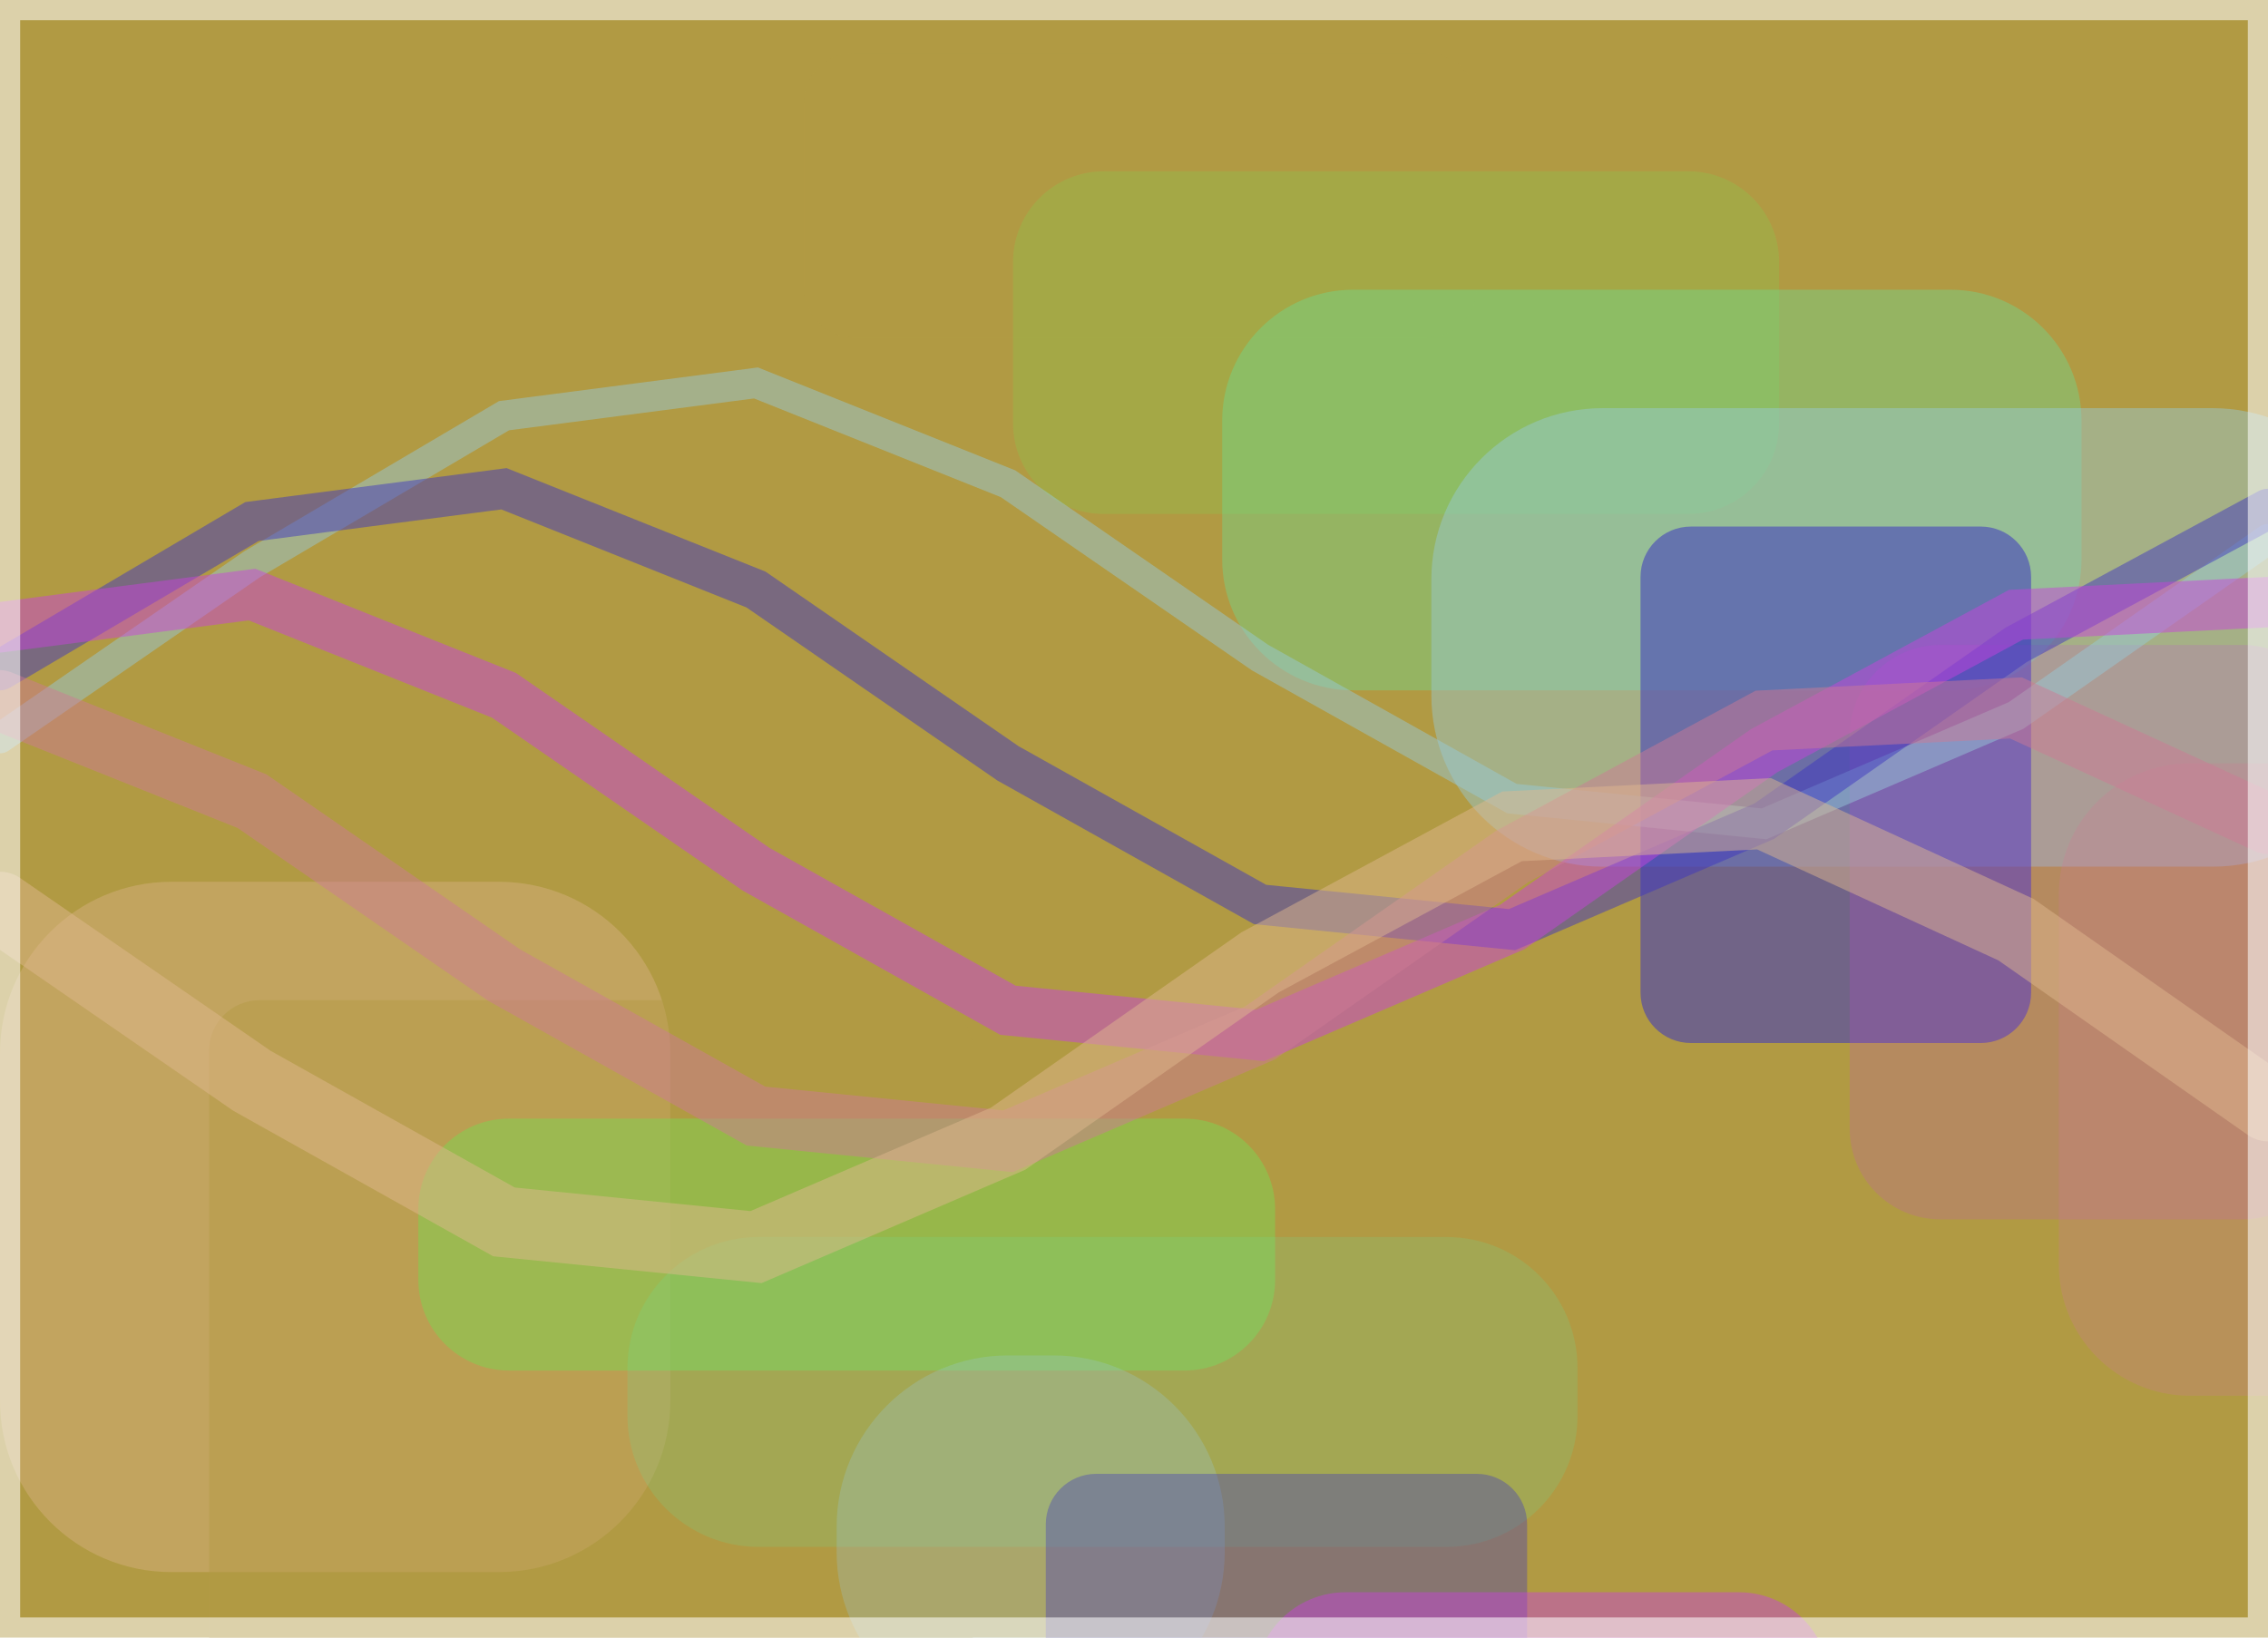
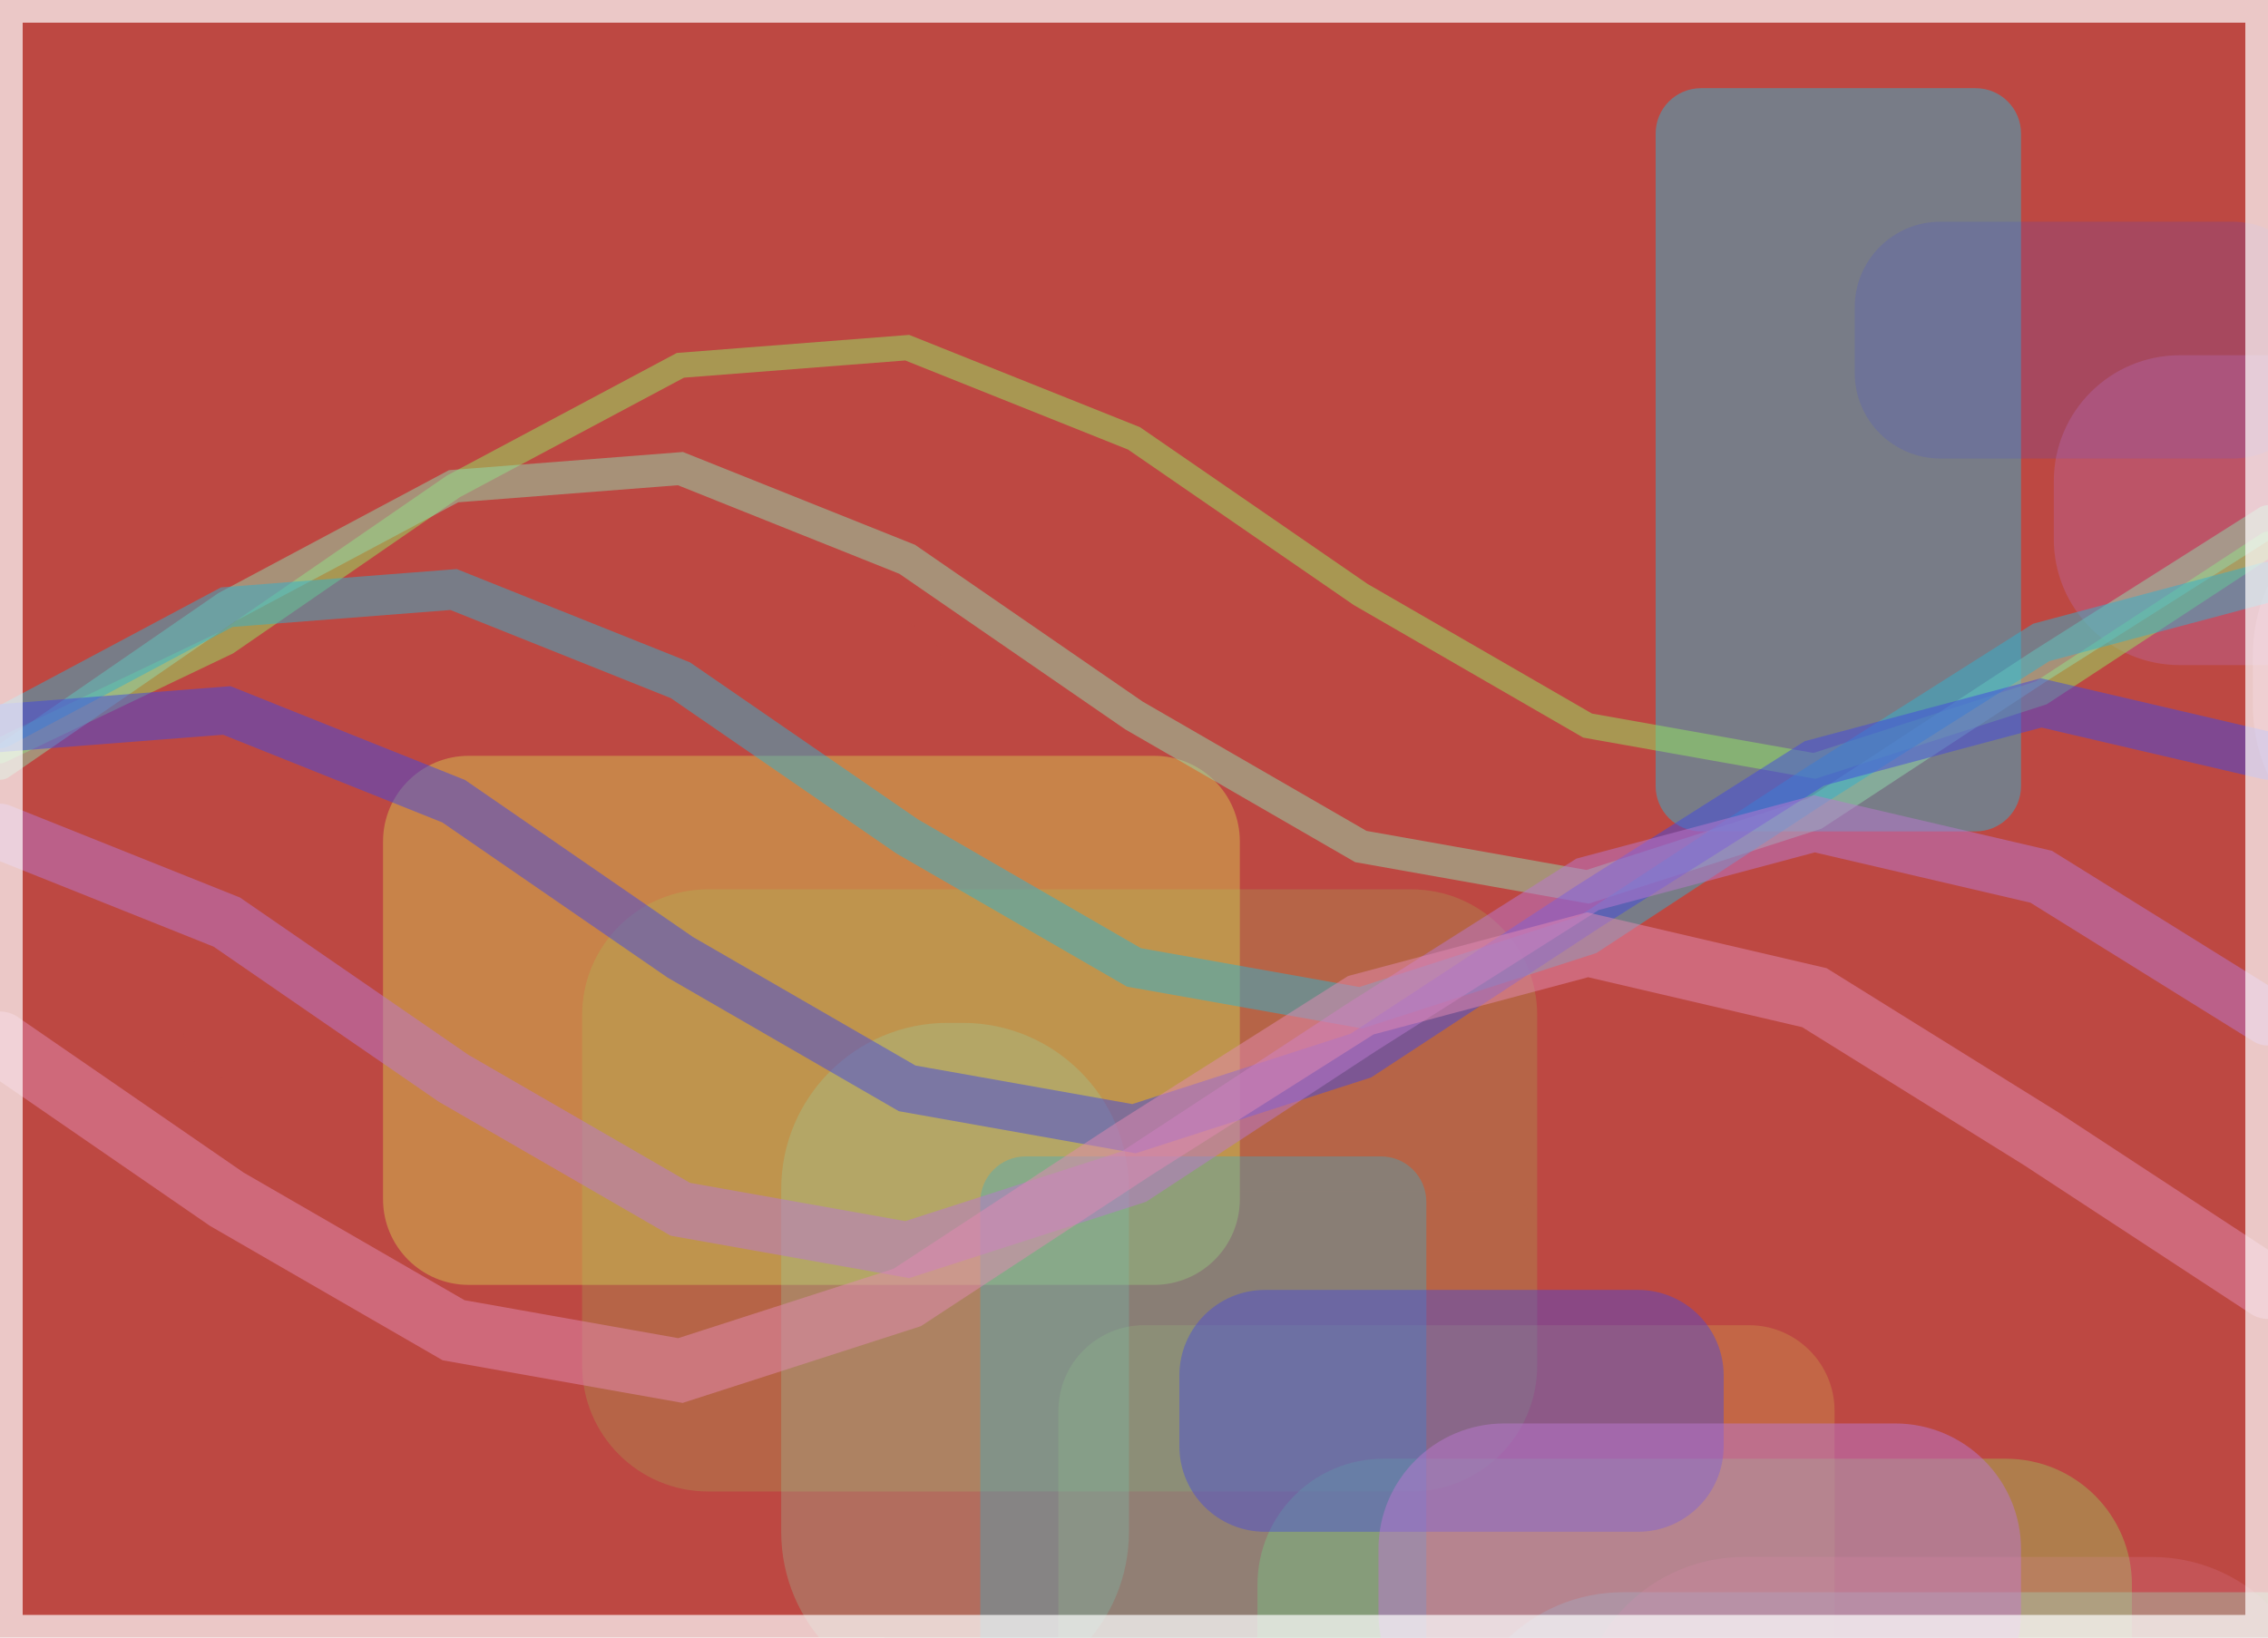
<svg xmlns="http://www.w3.org/2000/svg" viewBox="0 0 900 650" role="img" aria-label="Indigo Market Evening abstract painting">
-   <rect width="900" height="650" fill="hsl(47, 45%, 48%)" />
-   <rect x="319" y="21" width="267" height="113" rx="20" fill="hsl(47, 45%, 48%)" opacity="0.18" />
-   <rect x="402" y="68" width="304" height="136" rx="36" fill="hsl(96, 57%, 56%)" opacity="0.27" />
-   <rect x="485" y="115" width="341" height="159" rx="52" fill="hsl(145, 69%, 64%)" opacity="0.36" />
-   <rect x="568" y="162" width="378" height="182" rx="68" fill="hsl(194, 45%, 72%)" opacity="0.45" />
-   <rect x="651" y="209" width="155" height="205" rx="20" fill="hsl(243, 57%, 48%)" opacity="0.54" />
-   <rect x="734" y="256" width="192" height="228" rx="36" fill="hsl(292, 69%, 56%)" opacity="0.18" />
-   <rect x="817" y="303" width="229" height="251" rx="52" fill="hsl(341, 45%, 64%)" opacity="0.27" />
-   <rect x="0" y="350" width="266" height="274" rx="68" fill="hsl(30, 57%, 72%)" opacity="0.36" />
-   <rect x="83" y="397" width="303" height="297" rx="20" fill="hsl(47, 45%, 48%)" opacity="0.45" />
-   <rect x="166" y="444" width="340" height="100" rx="36" fill="hsl(96, 57%, 56%)" opacity="0.54" />
-   <rect x="249" y="491" width="377" height="123" rx="52" fill="hsl(145, 69%, 64%)" opacity="0.18" />
-   <rect x="332" y="538" width="154" height="146" rx="68" fill="hsl(194, 45%, 72%)" opacity="0.27" />
-   <rect x="415" y="585" width="191" height="169" rx="20" fill="hsl(243, 57%, 48%)" opacity="0.36" />
-   <rect x="498" y="632" width="228" height="192" rx="36" fill="hsl(292, 69%, 56%)" opacity="0.45" />
-   <polyline points="0,293 100,224 200,165 300,152 400,192 500,261 600,317 700,327 800,284 900,214" fill="none" stroke="hsl(194, 45%, 72%)" stroke-width="12" opacity="0.48" stroke-linecap="round" />
-   <polyline points="0,266 100,207 200,194 300,234 400,303 500,359 600,369 700,326 800,256 900,202" fill="none" stroke="hsl(243, 57%, 48%)" stroke-width="16" opacity="0.48" stroke-linecap="round" />
-   <polyline points="0,249 100,236 200,276 300,345 400,401 500,411 600,368 700,298 800,244 900,239" fill="none" stroke="hsl(292, 69%, 56%)" stroke-width="20" opacity="0.48" stroke-linecap="round" />
-   <polyline points="0,278 100,318 200,387 300,443 400,453 500,410 600,340 700,286 800,281 900,327" fill="none" stroke="hsl(341, 45%, 64%)" stroke-width="24" opacity="0.48" stroke-linecap="round" />
-   <polyline points="0,360 100,429 200,485 300,495 400,452 500,382 600,328 700,323 800,369 900,439" fill="none" stroke="hsl(30, 57%, 72%)" stroke-width="28" opacity="0.48" stroke-linecap="round" />
-   <rect x="0" y="0" width="900" height="650" fill="none" stroke="rgba(255,255,255,.55)" stroke-width="16" />
+   <rect width="900" height="650" fill="hsl(3, 48%, 50%)" />
+   <rect x="341" y="473" width="269" height="179" rx="18" fill="hsl(3, 48%, 50%)" opacity="0.18" />
+   <rect x="420" y="526" width="308" height="208" rx="34" fill="hsl(50, 60%, 57%)" opacity="0.26" />
+   <rect x="499" y="579" width="347" height="237" rx="50" fill="hsl(97, 72%, 64%)" opacity="0.34" />
+   <rect x="578" y="632" width="386" height="266" rx="66" fill="hsl(144, 48%, 71%)" opacity="0.42" />
+   <rect x="657" y="35" width="145" height="295" rx="18" fill="hsl(191, 60%, 50%)" opacity="0.50" />
+   <rect x="736" y="88" width="184" height="94" rx="34" fill="hsl(238, 72%, 57%)" opacity="0.18" />
+   <rect x="815" y="141" width="223" height="123" rx="50" fill="hsl(285, 48%, 64%)" opacity="0.26" />
+   <rect x="894" y="194" width="262" height="152" rx="66" fill="hsl(332, 60%, 71%)" opacity="0.34" />
+   <rect x="73" y="247" width="301" height="181" rx="18" fill="hsl(3, 48%, 50%)" opacity="0.42" />
+   <rect x="152" y="300" width="340" height="210" rx="34" fill="hsl(50, 60%, 57%)" opacity="0.50" />
+   <rect x="231" y="353" width="379" height="239" rx="50" fill="hsl(97, 72%, 64%)" opacity="0.18" />
+   <rect x="310" y="406" width="138" height="268" rx="66" fill="hsl(144, 48%, 71%)" opacity="0.26" />
+   <rect x="389" y="459" width="177" height="297" rx="18" fill="hsl(191, 60%, 50%)" opacity="0.34" />
+   <rect x="468" y="512" width="216" height="96" rx="34" fill="hsl(238, 72%, 57%)" opacity="0.42" />
+   <rect x="547" y="565" width="255" height="125" rx="50" fill="hsl(285, 48%, 64%)" opacity="0.50" />
+   <rect x="626" y="618" width="294" height="154" rx="66" fill="hsl(332, 60%, 71%)" opacity="0.18" />
+   <polyline points="0,298 90,255 180,193 270,145 360,138 450,174 540,236 630,288 720,304 810,275 900,216" fill="none" stroke="hsl(97, 72%, 64%)" stroke-width="10" opacity="0.5" stroke-linecap="round" />
+   <polyline points="0,303 90,241 180,193 270,186 360,222 450,284 540,336 630,352 720,323 810,264 900,207" fill="none" stroke="hsl(144, 48%, 71%)" stroke-width="13" opacity="0.5" stroke-linecap="round" />
+   <polyline points="0,289 90,241 180,234 270,270 360,332 450,384 540,400 630,371 720,312 810,255 900,231" fill="none" stroke="hsl(191, 60%, 50%)" stroke-width="16" opacity="0.5" stroke-linecap="round" />
+   <polyline points="0,289 90,282 180,318 270,380 360,432 450,448 540,419 630,360 720,303 810,279 900,300" fill="none" stroke="hsl(238, 72%, 57%)" stroke-width="19" opacity="0.5" stroke-linecap="round" />
+   <polyline points="0,330 90,366 180,428 270,480 360,496 450,467 540,408 630,351 720,327 810,348 900,404" fill="none" stroke="hsl(285, 48%, 64%)" stroke-width="22" opacity="0.5" stroke-linecap="round" />
+   <polyline points="0,414 90,476 180,528 270,544 360,515 450,456 540,399 630,375 720,396 810,452 900,511" fill="none" stroke="hsl(332, 60%, 71%)" stroke-width="25" opacity="0.5" stroke-linecap="round" />
+   <rect x="0" y="0" width="900" height="650" fill="none" stroke="rgba(255,255,255,.7)" stroke-width="18" />
</svg>
